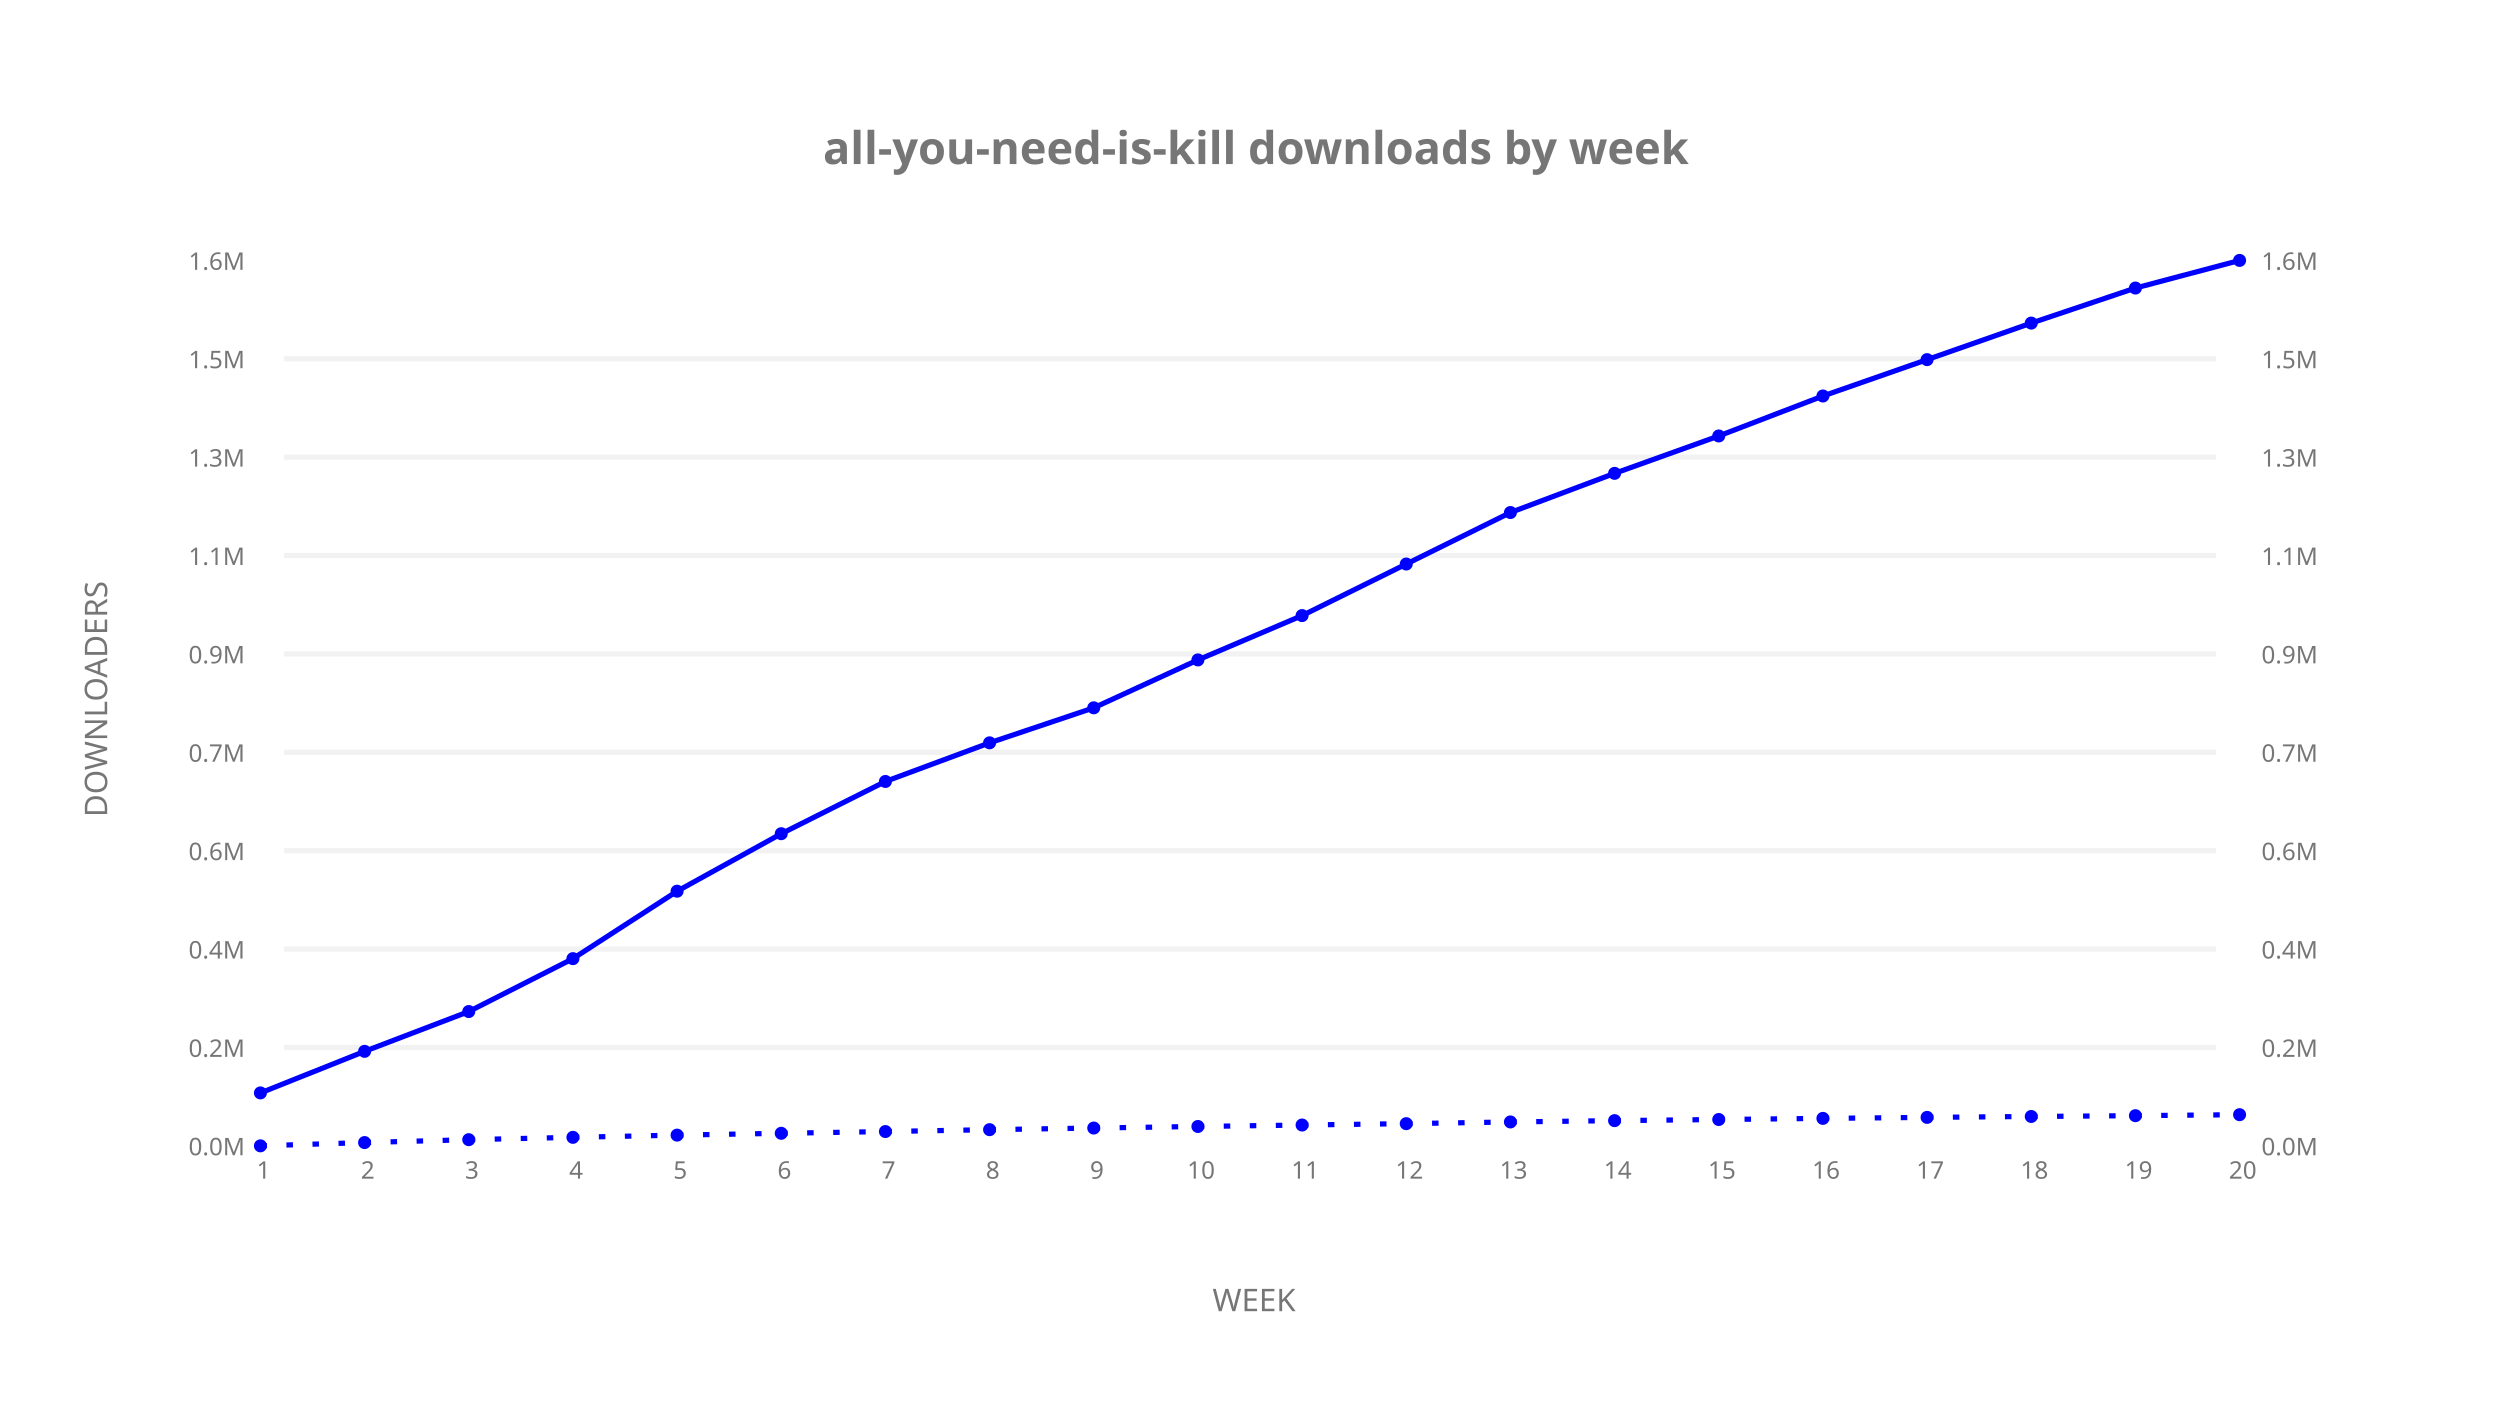
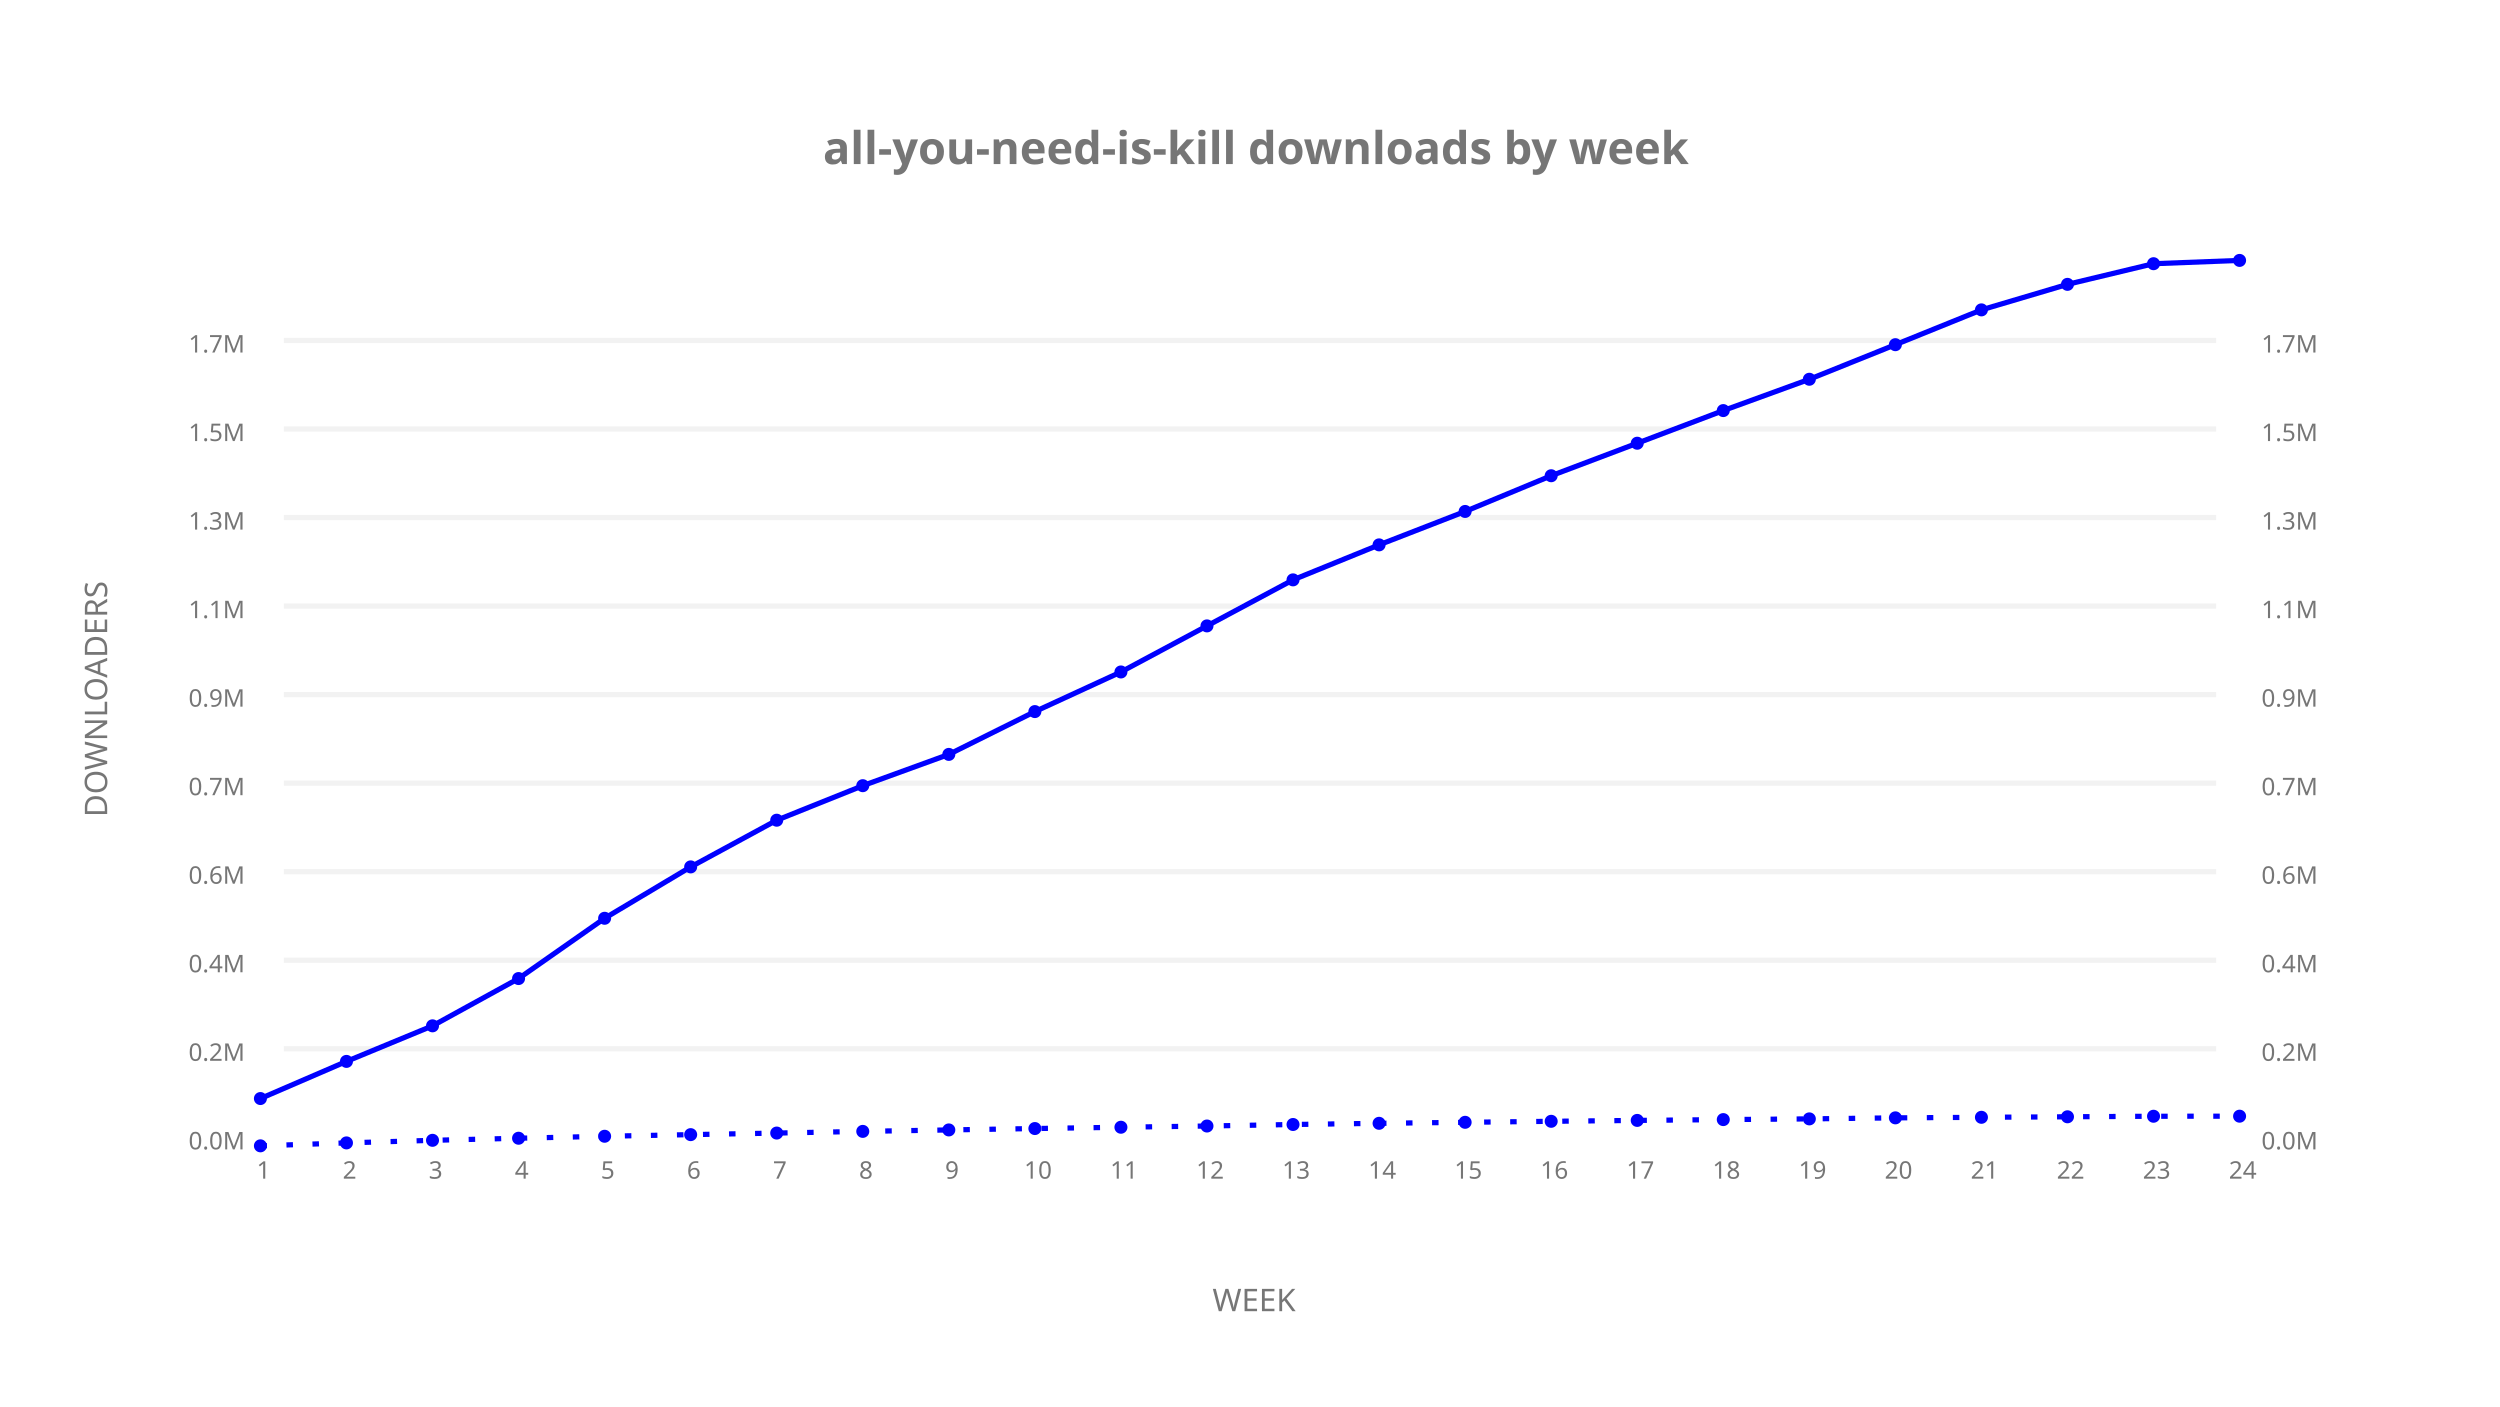
<svg xmlns="http://www.w3.org/2000/svg" xml:space="preserve" id="all-you-need-is-kill-downloads-by-week-all-you-need-is-kill-week" x="0px" y="0px" width="1920px" height="1080px" viewBox="0 0 1920 1080" enable-background="new 0 0 1920 1080" role="img">
  <g id="annotations">
    <text x="960" y="126" font-family="Atkinson Hyperlegible" font-size="26pt" text-anchor="middle" text-align="center" font-weight="600" font-style="normal" style="fill:rgb(118,118,118); fill-opacity:1; stroke:rgb(118,118,118); stroke-opacity:0; stroke-width:0.5"> all-you-need-is-kill downloads by week</text>
    <g id="axes-lines">
      <text x="960" y="1007" font-family="Atkinson Hyperlegible" font-size="18pt" text-anchor="middle" text-align="center" font-weight="500" font-style="normal" style="fill:rgb(118,118,118); fill-opacity:1; stroke:rgb(118,118,118); stroke-opacity:0; stroke-width:0.5"> WEEK</text>
      <text x="73" y="540" font-family="Atkinson Hyperlegible" font-size="18pt" text-anchor="middle" text-align="center" dominant-baseline="central" font-weight="500" font-style="normal" style="fill:rgb(118,118,118); fill-opacity:1; stroke:rgb(118,118,118); stroke-opacity:0; stroke-width:0.5" transform="rotate(-90,73,540)"> DOWNLOADERS</text>
    </g>
    <g id="tic-y-label-lines">
-       <line x1="218" y1="804.444" x2="1702" y2="804.444" style="fill:rgb(0,0,255); fill-opacity:0; stroke:rgb(242,242,242); stroke-opacity:1; stroke-width:4" />
-       <line x1="218" y1="728.889" x2="1702" y2="728.889" style="fill:rgb(0,0,255); fill-opacity:0; stroke:rgb(242,242,242); stroke-opacity:1; stroke-width:4" />
-       <line x1="218" y1="653.333" x2="1702" y2="653.333" style="fill:rgb(0,0,255); fill-opacity:0; stroke:rgb(242,242,242); stroke-opacity:1; stroke-width:4" />
-       <line x1="218" y1="577.778" x2="1702" y2="577.778" style="fill:rgb(0,0,255); fill-opacity:0; stroke:rgb(242,242,242); stroke-opacity:1; stroke-width:4" />
-       <line x1="218" y1="502.222" x2="1702" y2="502.222" style="fill:rgb(0,0,255); fill-opacity:0; stroke:rgb(242,242,242); stroke-opacity:1; stroke-width:4" />
-       <line x1="218" y1="426.667" x2="1702" y2="426.667" style="fill:rgb(0,0,255); fill-opacity:0; stroke:rgb(242,242,242); stroke-opacity:1; stroke-width:4" />
-       <line x1="218" y1="351.111" x2="1702" y2="351.111" style="fill:rgb(0,0,255); fill-opacity:0; stroke:rgb(242,242,242); stroke-opacity:1; stroke-width:4" />
-       <line x1="218" y1="275.556" x2="1702" y2="275.556" style="fill:rgb(0,0,255); fill-opacity:0; stroke:rgb(242,242,242); stroke-opacity:1; stroke-width:4" />
+       <line x1="218" y1="805.473" x2="1702" y2="805.473" style="fill:rgb(0,0,255); fill-opacity:0; stroke:rgb(242,242,242); stroke-opacity:1; stroke-width:4" />
+       <line x1="218" y1="737.473" x2="1702" y2="737.473" style="fill:rgb(0,0,255); fill-opacity:0; stroke:rgb(242,242,242); stroke-opacity:1; stroke-width:4" />
+       <line x1="218" y1="669.473" x2="1702" y2="669.473" style="fill:rgb(0,0,255); fill-opacity:0; stroke:rgb(242,242,242); stroke-opacity:1; stroke-width:4" />
+       <line x1="218" y1="601.473" x2="1702" y2="601.473" style="fill:rgb(0,0,255); fill-opacity:0; stroke:rgb(242,242,242); stroke-opacity:1; stroke-width:4" />
+       <line x1="218" y1="533.473" x2="1702" y2="533.473" style="fill:rgb(0,0,255); fill-opacity:0; stroke:rgb(242,242,242); stroke-opacity:1; stroke-width:4" />
+       <line x1="218" y1="465.473" x2="1702" y2="465.473" style="fill:rgb(0,0,255); fill-opacity:0; stroke:rgb(242,242,242); stroke-opacity:1; stroke-width:4" />
+       <line x1="218" y1="397.473" x2="1702" y2="397.473" style="fill:rgb(0,0,255); fill-opacity:0; stroke:rgb(242,242,242); stroke-opacity:1; stroke-width:4" />
+       <line x1="218" y1="329.473" x2="1702" y2="329.473" style="fill:rgb(0,0,255); fill-opacity:0; stroke:rgb(242,242,242); stroke-opacity:1; stroke-width:4" />
+       <line x1="218" y1="261.473" x2="1702" y2="261.473" style="fill:rgb(0,0,255); fill-opacity:0; stroke:rgb(242,242,242); stroke-opacity:1; stroke-width:4" />
    </g>
    <g id="tic-x-labels">
      <text x="200" y="898" font-family="Atkinson Hyperlegible" font-size="14pt" text-anchor="middle" text-align="center" dominant-baseline="central" font-weight="400" font-style="normal" style="fill:rgb(118,118,118); fill-opacity:1; stroke:rgb(118,118,118); stroke-opacity:0; stroke-width:0.5"> 1</text>
-       <text x="280" y="898" font-family="Atkinson Hyperlegible" font-size="14pt" text-anchor="middle" text-align="center" dominant-baseline="central" font-weight="400" font-style="normal" style="fill:rgb(118,118,118); fill-opacity:1; stroke:rgb(118,118,118); stroke-opacity:0; stroke-width:0.5"> 2</text>
-       <text x="360" y="898" font-family="Atkinson Hyperlegible" font-size="14pt" text-anchor="middle" text-align="center" dominant-baseline="central" font-weight="400" font-style="normal" style="fill:rgb(118,118,118); fill-opacity:1; stroke:rgb(118,118,118); stroke-opacity:0; stroke-width:0.5"> 3</text>
-       <text x="440" y="898" font-family="Atkinson Hyperlegible" font-size="14pt" text-anchor="middle" text-align="center" dominant-baseline="central" font-weight="400" font-style="normal" style="fill:rgb(118,118,118); fill-opacity:1; stroke:rgb(118,118,118); stroke-opacity:0; stroke-width:0.5"> 4</text>
-       <text x="520" y="898" font-family="Atkinson Hyperlegible" font-size="14pt" text-anchor="middle" text-align="center" dominant-baseline="central" font-weight="400" font-style="normal" style="fill:rgb(118,118,118); fill-opacity:1; stroke:rgb(118,118,118); stroke-opacity:0; stroke-width:0.5"> 5</text>
-       <text x="600" y="898" font-family="Atkinson Hyperlegible" font-size="14pt" text-anchor="middle" text-align="center" dominant-baseline="central" font-weight="400" font-style="normal" style="fill:rgb(118,118,118); fill-opacity:1; stroke:rgb(118,118,118); stroke-opacity:0; stroke-width:0.5"> 6</text>
-       <text x="680" y="898" font-family="Atkinson Hyperlegible" font-size="14pt" text-anchor="middle" text-align="center" dominant-baseline="central" font-weight="400" font-style="normal" style="fill:rgb(118,118,118); fill-opacity:1; stroke:rgb(118,118,118); stroke-opacity:0; stroke-width:0.5"> 7</text>
-       <text x="760" y="898" font-family="Atkinson Hyperlegible" font-size="14pt" text-anchor="middle" text-align="center" dominant-baseline="central" font-weight="400" font-style="normal" style="fill:rgb(118,118,118); fill-opacity:1; stroke:rgb(118,118,118); stroke-opacity:0; stroke-width:0.5"> 8</text>
-       <text x="840" y="898" font-family="Atkinson Hyperlegible" font-size="14pt" text-anchor="middle" text-align="center" dominant-baseline="central" font-weight="400" font-style="normal" style="fill:rgb(118,118,118); fill-opacity:1; stroke:rgb(118,118,118); stroke-opacity:0; stroke-width:0.5"> 9</text>
-       <text x="920" y="898" font-family="Atkinson Hyperlegible" font-size="14pt" text-anchor="middle" text-align="center" dominant-baseline="central" font-weight="400" font-style="normal" style="fill:rgb(118,118,118); fill-opacity:1; stroke:rgb(118,118,118); stroke-opacity:0; stroke-width:0.5"> 10</text>
-       <text x="1000" y="898" font-family="Atkinson Hyperlegible" font-size="14pt" text-anchor="middle" text-align="center" dominant-baseline="central" font-weight="400" font-style="normal" style="fill:rgb(118,118,118); fill-opacity:1; stroke:rgb(118,118,118); stroke-opacity:0; stroke-width:0.5"> 11</text>
-       <text x="1080" y="898" font-family="Atkinson Hyperlegible" font-size="14pt" text-anchor="middle" text-align="center" dominant-baseline="central" font-weight="400" font-style="normal" style="fill:rgb(118,118,118); fill-opacity:1; stroke:rgb(118,118,118); stroke-opacity:0; stroke-width:0.5"> 12</text>
-       <text x="1160" y="898" font-family="Atkinson Hyperlegible" font-size="14pt" text-anchor="middle" text-align="center" dominant-baseline="central" font-weight="400" font-style="normal" style="fill:rgb(118,118,118); fill-opacity:1; stroke:rgb(118,118,118); stroke-opacity:0; stroke-width:0.5"> 13</text>
-       <text x="1240" y="898" font-family="Atkinson Hyperlegible" font-size="14pt" text-anchor="middle" text-align="center" dominant-baseline="central" font-weight="400" font-style="normal" style="fill:rgb(118,118,118); fill-opacity:1; stroke:rgb(118,118,118); stroke-opacity:0; stroke-width:0.5"> 14</text>
-       <text x="1320" y="898" font-family="Atkinson Hyperlegible" font-size="14pt" text-anchor="middle" text-align="center" dominant-baseline="central" font-weight="400" font-style="normal" style="fill:rgb(118,118,118); fill-opacity:1; stroke:rgb(118,118,118); stroke-opacity:0; stroke-width:0.5"> 15</text>
-       <text x="1400" y="898" font-family="Atkinson Hyperlegible" font-size="14pt" text-anchor="middle" text-align="center" dominant-baseline="central" font-weight="400" font-style="normal" style="fill:rgb(118,118,118); fill-opacity:1; stroke:rgb(118,118,118); stroke-opacity:0; stroke-width:0.5"> 16</text>
-       <text x="1480" y="898" font-family="Atkinson Hyperlegible" font-size="14pt" text-anchor="middle" text-align="center" dominant-baseline="central" font-weight="400" font-style="normal" style="fill:rgb(118,118,118); fill-opacity:1; stroke:rgb(118,118,118); stroke-opacity:0; stroke-width:0.5"> 17</text>
-       <text x="1560" y="898" font-family="Atkinson Hyperlegible" font-size="14pt" text-anchor="middle" text-align="center" dominant-baseline="central" font-weight="400" font-style="normal" style="fill:rgb(118,118,118); fill-opacity:1; stroke:rgb(118,118,118); stroke-opacity:0; stroke-width:0.5"> 18</text>
-       <text x="1640" y="898" font-family="Atkinson Hyperlegible" font-size="14pt" text-anchor="middle" text-align="center" dominant-baseline="central" font-weight="400" font-style="normal" style="fill:rgb(118,118,118); fill-opacity:1; stroke:rgb(118,118,118); stroke-opacity:0; stroke-width:0.5"> 19</text>
-       <text x="1720" y="898" font-family="Atkinson Hyperlegible" font-size="14pt" text-anchor="middle" text-align="center" dominant-baseline="central" font-weight="400" font-style="normal" style="fill:rgb(118,118,118); fill-opacity:1; stroke:rgb(118,118,118); stroke-opacity:0; stroke-width:0.5"> 20</text>
+       <text x="266.087" y="898" font-family="Atkinson Hyperlegible" font-size="14pt" text-anchor="middle" text-align="center" dominant-baseline="central" font-weight="400" font-style="normal" style="fill:rgb(118,118,118); fill-opacity:1; stroke:rgb(118,118,118); stroke-opacity:0; stroke-width:0.5"> 2</text>
+       <text x="332.174" y="898" font-family="Atkinson Hyperlegible" font-size="14pt" text-anchor="middle" text-align="center" dominant-baseline="central" font-weight="400" font-style="normal" style="fill:rgb(118,118,118); fill-opacity:1; stroke:rgb(118,118,118); stroke-opacity:0; stroke-width:0.5"> 3</text>
+       <text x="398.261" y="898" font-family="Atkinson Hyperlegible" font-size="14pt" text-anchor="middle" text-align="center" dominant-baseline="central" font-weight="400" font-style="normal" style="fill:rgb(118,118,118); fill-opacity:1; stroke:rgb(118,118,118); stroke-opacity:0; stroke-width:0.5"> 4</text>
+       <text x="464.348" y="898" font-family="Atkinson Hyperlegible" font-size="14pt" text-anchor="middle" text-align="center" dominant-baseline="central" font-weight="400" font-style="normal" style="fill:rgb(118,118,118); fill-opacity:1; stroke:rgb(118,118,118); stroke-opacity:0; stroke-width:0.5"> 5</text>
+       <text x="530.435" y="898" font-family="Atkinson Hyperlegible" font-size="14pt" text-anchor="middle" text-align="center" dominant-baseline="central" font-weight="400" font-style="normal" style="fill:rgb(118,118,118); fill-opacity:1; stroke:rgb(118,118,118); stroke-opacity:0; stroke-width:0.5"> 6</text>
+       <text x="596.522" y="898" font-family="Atkinson Hyperlegible" font-size="14pt" text-anchor="middle" text-align="center" dominant-baseline="central" font-weight="400" font-style="normal" style="fill:rgb(118,118,118); fill-opacity:1; stroke:rgb(118,118,118); stroke-opacity:0; stroke-width:0.5"> 7</text>
+       <text x="662.609" y="898" font-family="Atkinson Hyperlegible" font-size="14pt" text-anchor="middle" text-align="center" dominant-baseline="central" font-weight="400" font-style="normal" style="fill:rgb(118,118,118); fill-opacity:1; stroke:rgb(118,118,118); stroke-opacity:0; stroke-width:0.5"> 8</text>
+       <text x="728.696" y="898" font-family="Atkinson Hyperlegible" font-size="14pt" text-anchor="middle" text-align="center" dominant-baseline="central" font-weight="400" font-style="normal" style="fill:rgb(118,118,118); fill-opacity:1; stroke:rgb(118,118,118); stroke-opacity:0; stroke-width:0.5"> 9</text>
+       <text x="794.783" y="898" font-family="Atkinson Hyperlegible" font-size="14pt" text-anchor="middle" text-align="center" dominant-baseline="central" font-weight="400" font-style="normal" style="fill:rgb(118,118,118); fill-opacity:1; stroke:rgb(118,118,118); stroke-opacity:0; stroke-width:0.5"> 10</text>
+       <text x="860.87" y="898" font-family="Atkinson Hyperlegible" font-size="14pt" text-anchor="middle" text-align="center" dominant-baseline="central" font-weight="400" font-style="normal" style="fill:rgb(118,118,118); fill-opacity:1; stroke:rgb(118,118,118); stroke-opacity:0; stroke-width:0.5"> 11</text>
+       <text x="926.957" y="898" font-family="Atkinson Hyperlegible" font-size="14pt" text-anchor="middle" text-align="center" dominant-baseline="central" font-weight="400" font-style="normal" style="fill:rgb(118,118,118); fill-opacity:1; stroke:rgb(118,118,118); stroke-opacity:0; stroke-width:0.5"> 12</text>
+       <text x="993.043" y="898" font-family="Atkinson Hyperlegible" font-size="14pt" text-anchor="middle" text-align="center" dominant-baseline="central" font-weight="400" font-style="normal" style="fill:rgb(118,118,118); fill-opacity:1; stroke:rgb(118,118,118); stroke-opacity:0; stroke-width:0.5"> 13</text>
+       <text x="1059.13" y="898" font-family="Atkinson Hyperlegible" font-size="14pt" text-anchor="middle" text-align="center" dominant-baseline="central" font-weight="400" font-style="normal" style="fill:rgb(118,118,118); fill-opacity:1; stroke:rgb(118,118,118); stroke-opacity:0; stroke-width:0.5"> 14</text>
+       <text x="1125.217" y="898" font-family="Atkinson Hyperlegible" font-size="14pt" text-anchor="middle" text-align="center" dominant-baseline="central" font-weight="400" font-style="normal" style="fill:rgb(118,118,118); fill-opacity:1; stroke:rgb(118,118,118); stroke-opacity:0; stroke-width:0.5"> 15</text>
+       <text x="1191.304" y="898" font-family="Atkinson Hyperlegible" font-size="14pt" text-anchor="middle" text-align="center" dominant-baseline="central" font-weight="400" font-style="normal" style="fill:rgb(118,118,118); fill-opacity:1; stroke:rgb(118,118,118); stroke-opacity:0; stroke-width:0.5"> 16</text>
+       <text x="1257.391" y="898" font-family="Atkinson Hyperlegible" font-size="14pt" text-anchor="middle" text-align="center" dominant-baseline="central" font-weight="400" font-style="normal" style="fill:rgb(118,118,118); fill-opacity:1; stroke:rgb(118,118,118); stroke-opacity:0; stroke-width:0.5"> 17</text>
+       <text x="1323.478" y="898" font-family="Atkinson Hyperlegible" font-size="14pt" text-anchor="middle" text-align="center" dominant-baseline="central" font-weight="400" font-style="normal" style="fill:rgb(118,118,118); fill-opacity:1; stroke:rgb(118,118,118); stroke-opacity:0; stroke-width:0.5"> 18</text>
+       <text x="1389.565" y="898" font-family="Atkinson Hyperlegible" font-size="14pt" text-anchor="middle" text-align="center" dominant-baseline="central" font-weight="400" font-style="normal" style="fill:rgb(118,118,118); fill-opacity:1; stroke:rgb(118,118,118); stroke-opacity:0; stroke-width:0.5"> 19</text>
+       <text x="1455.652" y="898" font-family="Atkinson Hyperlegible" font-size="14pt" text-anchor="middle" text-align="center" dominant-baseline="central" font-weight="400" font-style="normal" style="fill:rgb(118,118,118); fill-opacity:1; stroke:rgb(118,118,118); stroke-opacity:0; stroke-width:0.5"> 20</text>
+       <text x="1521.739" y="898" font-family="Atkinson Hyperlegible" font-size="14pt" text-anchor="middle" text-align="center" dominant-baseline="central" font-weight="400" font-style="normal" style="fill:rgb(118,118,118); fill-opacity:1; stroke:rgb(118,118,118); stroke-opacity:0; stroke-width:0.5"> 21</text>
+       <text x="1587.826" y="898" font-family="Atkinson Hyperlegible" font-size="14pt" text-anchor="middle" text-align="center" dominant-baseline="central" font-weight="400" font-style="normal" style="fill:rgb(118,118,118); fill-opacity:1; stroke:rgb(118,118,118); stroke-opacity:0; stroke-width:0.5"> 22</text>
+       <text x="1653.913" y="898" font-family="Atkinson Hyperlegible" font-size="14pt" text-anchor="middle" text-align="center" dominant-baseline="central" font-weight="400" font-style="normal" style="fill:rgb(118,118,118); fill-opacity:1; stroke:rgb(118,118,118); stroke-opacity:0; stroke-width:0.5"> 23</text>
+       <text x="1720" y="898" font-family="Atkinson Hyperlegible" font-size="14pt" text-anchor="middle" text-align="center" dominant-baseline="central" font-weight="400" font-style="normal" style="fill:rgb(118,118,118); fill-opacity:1; stroke:rgb(118,118,118); stroke-opacity:0; stroke-width:0.5"> 24</text>
    </g>
    <g id="tic-y-labels">
-       <text x="164" y="880" font-family="Atkinson Hyperlegible" font-size="14pt" text-anchor="middle" text-align="center" dominant-baseline="central" font-weight="400" font-style="normal" style="fill:rgb(118,118,118); fill-opacity:1; stroke:rgb(118,118,118); stroke-opacity:0; stroke-width:0.5"> 0.0M</text>
-       <text x="1756" y="880" font-family="Atkinson Hyperlegible" font-size="14pt" text-anchor="middle" text-align="center" dominant-baseline="central" font-weight="400" font-style="normal" style="fill:rgb(118,118,118); fill-opacity:1; stroke:rgb(118,118,118); stroke-opacity:0; stroke-width:0.5"> 0.0M</text>
-       <text x="164" y="804.444" font-family="Atkinson Hyperlegible" font-size="14pt" text-anchor="middle" text-align="center" dominant-baseline="central" font-weight="400" font-style="normal" style="fill:rgb(118,118,118); fill-opacity:1; stroke:rgb(118,118,118); stroke-opacity:0; stroke-width:0.5"> 0.2M</text>
-       <text x="1756" y="804.444" font-family="Atkinson Hyperlegible" font-size="14pt" text-anchor="middle" text-align="center" dominant-baseline="central" font-weight="400" font-style="normal" style="fill:rgb(118,118,118); fill-opacity:1; stroke:rgb(118,118,118); stroke-opacity:0; stroke-width:0.5"> 0.2M</text>
-       <text x="164" y="728.889" font-family="Atkinson Hyperlegible" font-size="14pt" text-anchor="middle" text-align="center" dominant-baseline="central" font-weight="400" font-style="normal" style="fill:rgb(118,118,118); fill-opacity:1; stroke:rgb(118,118,118); stroke-opacity:0; stroke-width:0.5"> 0.4M</text>
-       <text x="1756" y="728.889" font-family="Atkinson Hyperlegible" font-size="14pt" text-anchor="middle" text-align="center" dominant-baseline="central" font-weight="400" font-style="normal" style="fill:rgb(118,118,118); fill-opacity:1; stroke:rgb(118,118,118); stroke-opacity:0; stroke-width:0.5"> 0.4M</text>
-       <text x="164" y="653.333" font-family="Atkinson Hyperlegible" font-size="14pt" text-anchor="middle" text-align="center" dominant-baseline="central" font-weight="400" font-style="normal" style="fill:rgb(118,118,118); fill-opacity:1; stroke:rgb(118,118,118); stroke-opacity:0; stroke-width:0.5"> 0.6M</text>
-       <text x="1756" y="653.333" font-family="Atkinson Hyperlegible" font-size="14pt" text-anchor="middle" text-align="center" dominant-baseline="central" font-weight="400" font-style="normal" style="fill:rgb(118,118,118); fill-opacity:1; stroke:rgb(118,118,118); stroke-opacity:0; stroke-width:0.5"> 0.6M</text>
-       <text x="164" y="577.778" font-family="Atkinson Hyperlegible" font-size="14pt" text-anchor="middle" text-align="center" dominant-baseline="central" font-weight="400" font-style="normal" style="fill:rgb(118,118,118); fill-opacity:1; stroke:rgb(118,118,118); stroke-opacity:0; stroke-width:0.5"> 0.7M</text>
-       <text x="1756" y="577.778" font-family="Atkinson Hyperlegible" font-size="14pt" text-anchor="middle" text-align="center" dominant-baseline="central" font-weight="400" font-style="normal" style="fill:rgb(118,118,118); fill-opacity:1; stroke:rgb(118,118,118); stroke-opacity:0; stroke-width:0.5"> 0.7M</text>
-       <text x="164" y="502.222" font-family="Atkinson Hyperlegible" font-size="14pt" text-anchor="middle" text-align="center" dominant-baseline="central" font-weight="400" font-style="normal" style="fill:rgb(118,118,118); fill-opacity:1; stroke:rgb(118,118,118); stroke-opacity:0; stroke-width:0.5"> 0.9M</text>
-       <text x="1756" y="502.222" font-family="Atkinson Hyperlegible" font-size="14pt" text-anchor="middle" text-align="center" dominant-baseline="central" font-weight="400" font-style="normal" style="fill:rgb(118,118,118); fill-opacity:1; stroke:rgb(118,118,118); stroke-opacity:0; stroke-width:0.5"> 0.9M</text>
-       <text x="164" y="426.667" font-family="Atkinson Hyperlegible" font-size="14pt" text-anchor="middle" text-align="center" dominant-baseline="central" font-weight="400" font-style="normal" style="fill:rgb(118,118,118); fill-opacity:1; stroke:rgb(118,118,118); stroke-opacity:0; stroke-width:0.5"> 1.1M</text>
-       <text x="1756" y="426.667" font-family="Atkinson Hyperlegible" font-size="14pt" text-anchor="middle" text-align="center" dominant-baseline="central" font-weight="400" font-style="normal" style="fill:rgb(118,118,118); fill-opacity:1; stroke:rgb(118,118,118); stroke-opacity:0; stroke-width:0.5"> 1.1M</text>
-       <text x="164" y="351.111" font-family="Atkinson Hyperlegible" font-size="14pt" text-anchor="middle" text-align="center" dominant-baseline="central" font-weight="400" font-style="normal" style="fill:rgb(118,118,118); fill-opacity:1; stroke:rgb(118,118,118); stroke-opacity:0; stroke-width:0.5"> 1.3M</text>
-       <text x="1756" y="351.111" font-family="Atkinson Hyperlegible" font-size="14pt" text-anchor="middle" text-align="center" dominant-baseline="central" font-weight="400" font-style="normal" style="fill:rgb(118,118,118); fill-opacity:1; stroke:rgb(118,118,118); stroke-opacity:0; stroke-width:0.5"> 1.3M</text>
-       <text x="164" y="275.556" font-family="Atkinson Hyperlegible" font-size="14pt" text-anchor="middle" text-align="center" dominant-baseline="central" font-weight="400" font-style="normal" style="fill:rgb(118,118,118); fill-opacity:1; stroke:rgb(118,118,118); stroke-opacity:0; stroke-width:0.5"> 1.5M</text>
-       <text x="1756" y="275.556" font-family="Atkinson Hyperlegible" font-size="14pt" text-anchor="middle" text-align="center" dominant-baseline="central" font-weight="400" font-style="normal" style="fill:rgb(118,118,118); fill-opacity:1; stroke:rgb(118,118,118); stroke-opacity:0; stroke-width:0.5"> 1.5M</text>
-       <text x="164" y="200" font-family="Atkinson Hyperlegible" font-size="14pt" text-anchor="middle" text-align="center" dominant-baseline="central" font-weight="400" font-style="normal" style="fill:rgb(118,118,118); fill-opacity:1; stroke:rgb(118,118,118); stroke-opacity:0; stroke-width:0.5"> 1.6M</text>
-       <text x="1756" y="200" font-family="Atkinson Hyperlegible" font-size="14pt" text-anchor="middle" text-align="center" dominant-baseline="central" font-weight="400" font-style="normal" style="fill:rgb(118,118,118); fill-opacity:1; stroke:rgb(118,118,118); stroke-opacity:0; stroke-width:0.5"> 1.6M</text>
+       <text x="164" y="875.473" font-family="Atkinson Hyperlegible" font-size="14pt" text-anchor="middle" text-align="center" dominant-baseline="central" font-weight="400" font-style="normal" style="fill:rgb(118,118,118); fill-opacity:1; stroke:rgb(118,118,118); stroke-opacity:0; stroke-width:0.5"> 0.0M</text>
+       <text x="1756" y="875.473" font-family="Atkinson Hyperlegible" font-size="14pt" text-anchor="middle" text-align="center" dominant-baseline="central" font-weight="400" font-style="normal" style="fill:rgb(118,118,118); fill-opacity:1; stroke:rgb(118,118,118); stroke-opacity:0; stroke-width:0.5"> 0.0M</text>
+       <text x="164" y="807.473" font-family="Atkinson Hyperlegible" font-size="14pt" text-anchor="middle" text-align="center" dominant-baseline="central" font-weight="400" font-style="normal" style="fill:rgb(118,118,118); fill-opacity:1; stroke:rgb(118,118,118); stroke-opacity:0; stroke-width:0.5"> 0.2M</text>
+       <text x="1756" y="807.473" font-family="Atkinson Hyperlegible" font-size="14pt" text-anchor="middle" text-align="center" dominant-baseline="central" font-weight="400" font-style="normal" style="fill:rgb(118,118,118); fill-opacity:1; stroke:rgb(118,118,118); stroke-opacity:0; stroke-width:0.5"> 0.2M</text>
+       <text x="164" y="739.473" font-family="Atkinson Hyperlegible" font-size="14pt" text-anchor="middle" text-align="center" dominant-baseline="central" font-weight="400" font-style="normal" style="fill:rgb(118,118,118); fill-opacity:1; stroke:rgb(118,118,118); stroke-opacity:0; stroke-width:0.5"> 0.4M</text>
+       <text x="1756" y="739.473" font-family="Atkinson Hyperlegible" font-size="14pt" text-anchor="middle" text-align="center" dominant-baseline="central" font-weight="400" font-style="normal" style="fill:rgb(118,118,118); fill-opacity:1; stroke:rgb(118,118,118); stroke-opacity:0; stroke-width:0.5"> 0.4M</text>
+       <text x="164" y="671.473" font-family="Atkinson Hyperlegible" font-size="14pt" text-anchor="middle" text-align="center" dominant-baseline="central" font-weight="400" font-style="normal" style="fill:rgb(118,118,118); fill-opacity:1; stroke:rgb(118,118,118); stroke-opacity:0; stroke-width:0.5"> 0.6M</text>
+       <text x="1756" y="671.473" font-family="Atkinson Hyperlegible" font-size="14pt" text-anchor="middle" text-align="center" dominant-baseline="central" font-weight="400" font-style="normal" style="fill:rgb(118,118,118); fill-opacity:1; stroke:rgb(118,118,118); stroke-opacity:0; stroke-width:0.5"> 0.6M</text>
+       <text x="164" y="603.473" font-family="Atkinson Hyperlegible" font-size="14pt" text-anchor="middle" text-align="center" dominant-baseline="central" font-weight="400" font-style="normal" style="fill:rgb(118,118,118); fill-opacity:1; stroke:rgb(118,118,118); stroke-opacity:0; stroke-width:0.5"> 0.7M</text>
+       <text x="1756" y="603.473" font-family="Atkinson Hyperlegible" font-size="14pt" text-anchor="middle" text-align="center" dominant-baseline="central" font-weight="400" font-style="normal" style="fill:rgb(118,118,118); fill-opacity:1; stroke:rgb(118,118,118); stroke-opacity:0; stroke-width:0.5"> 0.7M</text>
+       <text x="164" y="535.473" font-family="Atkinson Hyperlegible" font-size="14pt" text-anchor="middle" text-align="center" dominant-baseline="central" font-weight="400" font-style="normal" style="fill:rgb(118,118,118); fill-opacity:1; stroke:rgb(118,118,118); stroke-opacity:0; stroke-width:0.5"> 0.9M</text>
+       <text x="1756" y="535.473" font-family="Atkinson Hyperlegible" font-size="14pt" text-anchor="middle" text-align="center" dominant-baseline="central" font-weight="400" font-style="normal" style="fill:rgb(118,118,118); fill-opacity:1; stroke:rgb(118,118,118); stroke-opacity:0; stroke-width:0.5"> 0.9M</text>
+       <text x="164" y="467.473" font-family="Atkinson Hyperlegible" font-size="14pt" text-anchor="middle" text-align="center" dominant-baseline="central" font-weight="400" font-style="normal" style="fill:rgb(118,118,118); fill-opacity:1; stroke:rgb(118,118,118); stroke-opacity:0; stroke-width:0.5"> 1.1M</text>
+       <text x="1756" y="467.473" font-family="Atkinson Hyperlegible" font-size="14pt" text-anchor="middle" text-align="center" dominant-baseline="central" font-weight="400" font-style="normal" style="fill:rgb(118,118,118); fill-opacity:1; stroke:rgb(118,118,118); stroke-opacity:0; stroke-width:0.5"> 1.1M</text>
+       <text x="164" y="399.473" font-family="Atkinson Hyperlegible" font-size="14pt" text-anchor="middle" text-align="center" dominant-baseline="central" font-weight="400" font-style="normal" style="fill:rgb(118,118,118); fill-opacity:1; stroke:rgb(118,118,118); stroke-opacity:0; stroke-width:0.5"> 1.3M</text>
+       <text x="1756" y="399.473" font-family="Atkinson Hyperlegible" font-size="14pt" text-anchor="middle" text-align="center" dominant-baseline="central" font-weight="400" font-style="normal" style="fill:rgb(118,118,118); fill-opacity:1; stroke:rgb(118,118,118); stroke-opacity:0; stroke-width:0.5"> 1.3M</text>
+       <text x="164" y="331.473" font-family="Atkinson Hyperlegible" font-size="14pt" text-anchor="middle" text-align="center" dominant-baseline="central" font-weight="400" font-style="normal" style="fill:rgb(118,118,118); fill-opacity:1; stroke:rgb(118,118,118); stroke-opacity:0; stroke-width:0.5"> 1.5M</text>
+       <text x="1756" y="331.473" font-family="Atkinson Hyperlegible" font-size="14pt" text-anchor="middle" text-align="center" dominant-baseline="central" font-weight="400" font-style="normal" style="fill:rgb(118,118,118); fill-opacity:1; stroke:rgb(118,118,118); stroke-opacity:0; stroke-width:0.5"> 1.5M</text>
+       <text x="164" y="263.473" font-family="Atkinson Hyperlegible" font-size="14pt" text-anchor="middle" text-align="center" dominant-baseline="central" font-weight="400" font-style="normal" style="fill:rgb(118,118,118); fill-opacity:1; stroke:rgb(118,118,118); stroke-opacity:0; stroke-width:0.5"> 1.7M</text>
+       <text x="1756" y="263.473" font-family="Atkinson Hyperlegible" font-size="14pt" text-anchor="middle" text-align="center" dominant-baseline="central" font-weight="400" font-style="normal" style="fill:rgb(118,118,118); fill-opacity:1; stroke:rgb(118,118,118); stroke-opacity:0; stroke-width:0.5"> 1.7M</text>
    </g>
  </g>
  <g id="polyline-all-you-need-is-kill downloads by week">
-     <polyline points="200,839.358 280,807.441 360,776.873 440,736.237 520,684.444 600,640.283 680,600.162 760,570.497 840,543.604 920,506.812 1000,472.765 1080,433.17 1160,393.613 1240,363.539 1320,334.82 1400,304.128 1480,276.191 1560,248.136 1640,221.22 1720,200 " style="fill:rgb(0,0,255); fill-opacity:0; stroke:rgb(0,0,255); stroke-opacity:1; stroke-width:4" />
+     <polyline points="200,843.68 266.087,815.157 332.174,787.84 398.261,751.525 464.348,705.239 530.435,665.775 596.522,629.92 662.609,603.41 728.696,579.377 794.783,546.497 860.87,516.071 926.957,480.687 993.043,445.336 1059.13,418.46 1125.22,392.794 1191.3,365.366 1257.39,340.401 1323.48,315.328 1389.57,291.275 1455.65,264.72 1521.74,237.984 1587.83,218.388 1653.91,202.522 1720,200 " style="fill:rgb(0,0,255); fill-opacity:0; stroke:rgb(0,0,255); stroke-opacity:1; stroke-width:4" />
  </g>
  <g id="markers-all-you-need-is-kill downloads by week">
-     <circle cx="200" cy="839.358" r="5" style="fill:rgb(0,0,255); fill-opacity:1; stroke:rgb(0,0,255); stroke-opacity:0; stroke-width:4">
+     <circle cx="200" cy="843.68" r="5" style="fill:rgb(0,0,255); fill-opacity:1; stroke:rgb(0,0,255); stroke-opacity:0; stroke-width:4">
</circle>
-     <circle cx="280" cy="807.441" r="5" style="fill:rgb(0,0,255); fill-opacity:1; stroke:rgb(0,0,255); stroke-opacity:0; stroke-width:4">
+     <circle cx="266.087" cy="815.157" r="5" style="fill:rgb(0,0,255); fill-opacity:1; stroke:rgb(0,0,255); stroke-opacity:0; stroke-width:4">
</circle>
-     <circle cx="360" cy="776.873" r="5" style="fill:rgb(0,0,255); fill-opacity:1; stroke:rgb(0,0,255); stroke-opacity:0; stroke-width:4">
+     <circle cx="332.174" cy="787.84" r="5" style="fill:rgb(0,0,255); fill-opacity:1; stroke:rgb(0,0,255); stroke-opacity:0; stroke-width:4">
</circle>
-     <circle cx="440" cy="736.237" r="5" style="fill:rgb(0,0,255); fill-opacity:1; stroke:rgb(0,0,255); stroke-opacity:0; stroke-width:4">
+     <circle cx="398.261" cy="751.525" r="5" style="fill:rgb(0,0,255); fill-opacity:1; stroke:rgb(0,0,255); stroke-opacity:0; stroke-width:4">
</circle>
-     <circle cx="520" cy="684.444" r="5" style="fill:rgb(0,0,255); fill-opacity:1; stroke:rgb(0,0,255); stroke-opacity:0; stroke-width:4">
+     <circle cx="464.348" cy="705.239" r="5" style="fill:rgb(0,0,255); fill-opacity:1; stroke:rgb(0,0,255); stroke-opacity:0; stroke-width:4">
</circle>
-     <circle cx="600" cy="640.283" r="5" style="fill:rgb(0,0,255); fill-opacity:1; stroke:rgb(0,0,255); stroke-opacity:0; stroke-width:4">
+     <circle cx="530.435" cy="665.775" r="5" style="fill:rgb(0,0,255); fill-opacity:1; stroke:rgb(0,0,255); stroke-opacity:0; stroke-width:4">
</circle>
-     <circle cx="680" cy="600.162" r="5" style="fill:rgb(0,0,255); fill-opacity:1; stroke:rgb(0,0,255); stroke-opacity:0; stroke-width:4">
+     <circle cx="596.522" cy="629.92" r="5" style="fill:rgb(0,0,255); fill-opacity:1; stroke:rgb(0,0,255); stroke-opacity:0; stroke-width:4">
</circle>
-     <circle cx="760" cy="570.497" r="5" style="fill:rgb(0,0,255); fill-opacity:1; stroke:rgb(0,0,255); stroke-opacity:0; stroke-width:4">
+     <circle cx="662.609" cy="603.41" r="5" style="fill:rgb(0,0,255); fill-opacity:1; stroke:rgb(0,0,255); stroke-opacity:0; stroke-width:4">
</circle>
-     <circle cx="840" cy="543.604" r="5" style="fill:rgb(0,0,255); fill-opacity:1; stroke:rgb(0,0,255); stroke-opacity:0; stroke-width:4">
+     <circle cx="728.696" cy="579.377" r="5" style="fill:rgb(0,0,255); fill-opacity:1; stroke:rgb(0,0,255); stroke-opacity:0; stroke-width:4">
</circle>
-     <circle cx="920" cy="506.812" r="5" style="fill:rgb(0,0,255); fill-opacity:1; stroke:rgb(0,0,255); stroke-opacity:0; stroke-width:4">
+     <circle cx="794.783" cy="546.497" r="5" style="fill:rgb(0,0,255); fill-opacity:1; stroke:rgb(0,0,255); stroke-opacity:0; stroke-width:4">
</circle>
-     <circle cx="1000" cy="472.765" r="5" style="fill:rgb(0,0,255); fill-opacity:1; stroke:rgb(0,0,255); stroke-opacity:0; stroke-width:4">
+     <circle cx="860.87" cy="516.071" r="5" style="fill:rgb(0,0,255); fill-opacity:1; stroke:rgb(0,0,255); stroke-opacity:0; stroke-width:4">
</circle>
-     <circle cx="1080" cy="433.17" r="5" style="fill:rgb(0,0,255); fill-opacity:1; stroke:rgb(0,0,255); stroke-opacity:0; stroke-width:4">
+     <circle cx="926.957" cy="480.687" r="5" style="fill:rgb(0,0,255); fill-opacity:1; stroke:rgb(0,0,255); stroke-opacity:0; stroke-width:4">
</circle>
-     <circle cx="1160" cy="393.613" r="5" style="fill:rgb(0,0,255); fill-opacity:1; stroke:rgb(0,0,255); stroke-opacity:0; stroke-width:4">
+     <circle cx="993.043" cy="445.336" r="5" style="fill:rgb(0,0,255); fill-opacity:1; stroke:rgb(0,0,255); stroke-opacity:0; stroke-width:4">
</circle>
-     <circle cx="1240" cy="363.539" r="5" style="fill:rgb(0,0,255); fill-opacity:1; stroke:rgb(0,0,255); stroke-opacity:0; stroke-width:4">
+     <circle cx="1059.13" cy="418.46" r="5" style="fill:rgb(0,0,255); fill-opacity:1; stroke:rgb(0,0,255); stroke-opacity:0; stroke-width:4">
</circle>
-     <circle cx="1320" cy="334.82" r="5" style="fill:rgb(0,0,255); fill-opacity:1; stroke:rgb(0,0,255); stroke-opacity:0; stroke-width:4">
+     <circle cx="1125.217" cy="392.794" r="5" style="fill:rgb(0,0,255); fill-opacity:1; stroke:rgb(0,0,255); stroke-opacity:0; stroke-width:4">
</circle>
-     <circle cx="1400" cy="304.128" r="5" style="fill:rgb(0,0,255); fill-opacity:1; stroke:rgb(0,0,255); stroke-opacity:0; stroke-width:4">
+     <circle cx="1191.304" cy="365.366" r="5" style="fill:rgb(0,0,255); fill-opacity:1; stroke:rgb(0,0,255); stroke-opacity:0; stroke-width:4">
</circle>
-     <circle cx="1480" cy="276.191" r="5" style="fill:rgb(0,0,255); fill-opacity:1; stroke:rgb(0,0,255); stroke-opacity:0; stroke-width:4">
+     <circle cx="1257.391" cy="340.401" r="5" style="fill:rgb(0,0,255); fill-opacity:1; stroke:rgb(0,0,255); stroke-opacity:0; stroke-width:4">
</circle>
-     <circle cx="1560" cy="248.136" r="5" style="fill:rgb(0,0,255); fill-opacity:1; stroke:rgb(0,0,255); stroke-opacity:0; stroke-width:4">
+     <circle cx="1323.478" cy="315.328" r="5" style="fill:rgb(0,0,255); fill-opacity:1; stroke:rgb(0,0,255); stroke-opacity:0; stroke-width:4">
</circle>
-     <circle cx="1640" cy="221.22" r="5" style="fill:rgb(0,0,255); fill-opacity:1; stroke:rgb(0,0,255); stroke-opacity:0; stroke-width:4">
+     <circle cx="1389.565" cy="291.275" r="5" style="fill:rgb(0,0,255); fill-opacity:1; stroke:rgb(0,0,255); stroke-opacity:0; stroke-width:4">
+ </circle>
+     <circle cx="1455.652" cy="264.72" r="5" style="fill:rgb(0,0,255); fill-opacity:1; stroke:rgb(0,0,255); stroke-opacity:0; stroke-width:4">
+ </circle>
+     <circle cx="1521.739" cy="237.984" r="5" style="fill:rgb(0,0,255); fill-opacity:1; stroke:rgb(0,0,255); stroke-opacity:0; stroke-width:4">
+ </circle>
+     <circle cx="1587.826" cy="218.388" r="5" style="fill:rgb(0,0,255); fill-opacity:1; stroke:rgb(0,0,255); stroke-opacity:0; stroke-width:4">
+ </circle>
+     <circle cx="1653.913" cy="202.522" r="5" style="fill:rgb(0,0,255); fill-opacity:1; stroke:rgb(0,0,255); stroke-opacity:0; stroke-width:4">
</circle>
    <circle cx="1720" cy="200" r="5" style="fill:rgb(0,0,255); fill-opacity:1; stroke:rgb(0,0,255); stroke-opacity:0; stroke-width:4">
</circle>
  </g>
  <g id="polyline-all-you-need-is-kill downloads by week uploaders">
-     <polyline points="200,880 280,877.488 360,875.262 440,873.476 520,871.775 600,870.375 680,869.027 760,867.583 840,866.335 920,865.14 1000,864.02 1080,862.97 1160,861.662 1240,860.648 1320,859.783 1400,858.922 1480,858.153 1560,857.453 1640,856.84 1720,856.078 " stroke-dasharray="5 15" style="fill:rgb(0,0,255); fill-opacity:0; stroke:rgb(0,0,255); stroke-opacity:1; stroke-width:4" />
+     <polyline points="200,880 266.087,877.755 332.174,875.766 398.261,874.17 464.348,872.65 530.435,871.399 596.522,870.194 662.609,868.903 728.696,867.788 794.783,866.72 860.87,865.719 926.957,864.781 993.043,863.612 1059.13,862.706 1125.22,861.933 1191.3,861.163 1257.39,860.477 1323.48,859.85 1389.57,859.303 1455.65,858.51 1521.74,858.09 1587.83,857.695 1653.91,857.282 1720,857.23 " stroke-dasharray="5 15" style="fill:rgb(0,0,255); fill-opacity:0; stroke:rgb(0,0,255); stroke-opacity:1; stroke-width:4" />
  </g>
  <g id="markers-all-you-need-is-kill downloads by week uploaders">
    <circle cx="200" cy="880" r="5" style="fill:rgb(0,0,255); fill-opacity:1; stroke:rgb(0,0,255); stroke-opacity:0; stroke-width:4">
</circle>
-     <circle cx="280" cy="877.488" r="5" style="fill:rgb(0,0,255); fill-opacity:1; stroke:rgb(0,0,255); stroke-opacity:0; stroke-width:4">
+     <circle cx="266.087" cy="877.755" r="5" style="fill:rgb(0,0,255); fill-opacity:1; stroke:rgb(0,0,255); stroke-opacity:0; stroke-width:4">
</circle>
-     <circle cx="360" cy="875.262" r="5" style="fill:rgb(0,0,255); fill-opacity:1; stroke:rgb(0,0,255); stroke-opacity:0; stroke-width:4">
+     <circle cx="332.174" cy="875.766" r="5" style="fill:rgb(0,0,255); fill-opacity:1; stroke:rgb(0,0,255); stroke-opacity:0; stroke-width:4">
</circle>
-     <circle cx="440" cy="873.476" r="5" style="fill:rgb(0,0,255); fill-opacity:1; stroke:rgb(0,0,255); stroke-opacity:0; stroke-width:4">
+     <circle cx="398.261" cy="874.17" r="5" style="fill:rgb(0,0,255); fill-opacity:1; stroke:rgb(0,0,255); stroke-opacity:0; stroke-width:4">
</circle>
-     <circle cx="520" cy="871.775" r="5" style="fill:rgb(0,0,255); fill-opacity:1; stroke:rgb(0,0,255); stroke-opacity:0; stroke-width:4">
+     <circle cx="464.348" cy="872.65" r="5" style="fill:rgb(0,0,255); fill-opacity:1; stroke:rgb(0,0,255); stroke-opacity:0; stroke-width:4">
</circle>
-     <circle cx="600" cy="870.375" r="5" style="fill:rgb(0,0,255); fill-opacity:1; stroke:rgb(0,0,255); stroke-opacity:0; stroke-width:4">
+     <circle cx="530.435" cy="871.399" r="5" style="fill:rgb(0,0,255); fill-opacity:1; stroke:rgb(0,0,255); stroke-opacity:0; stroke-width:4">
</circle>
-     <circle cx="680" cy="869.027" r="5" style="fill:rgb(0,0,255); fill-opacity:1; stroke:rgb(0,0,255); stroke-opacity:0; stroke-width:4">
+     <circle cx="596.522" cy="870.194" r="5" style="fill:rgb(0,0,255); fill-opacity:1; stroke:rgb(0,0,255); stroke-opacity:0; stroke-width:4">
</circle>
-     <circle cx="760" cy="867.583" r="5" style="fill:rgb(0,0,255); fill-opacity:1; stroke:rgb(0,0,255); stroke-opacity:0; stroke-width:4">
+     <circle cx="662.609" cy="868.903" r="5" style="fill:rgb(0,0,255); fill-opacity:1; stroke:rgb(0,0,255); stroke-opacity:0; stroke-width:4">
</circle>
-     <circle cx="840" cy="866.335" r="5" style="fill:rgb(0,0,255); fill-opacity:1; stroke:rgb(0,0,255); stroke-opacity:0; stroke-width:4">
+     <circle cx="728.696" cy="867.788" r="5" style="fill:rgb(0,0,255); fill-opacity:1; stroke:rgb(0,0,255); stroke-opacity:0; stroke-width:4">
</circle>
-     <circle cx="920" cy="865.14" r="5" style="fill:rgb(0,0,255); fill-opacity:1; stroke:rgb(0,0,255); stroke-opacity:0; stroke-width:4">
+     <circle cx="794.783" cy="866.72" r="5" style="fill:rgb(0,0,255); fill-opacity:1; stroke:rgb(0,0,255); stroke-opacity:0; stroke-width:4">
</circle>
-     <circle cx="1000" cy="864.02" r="5" style="fill:rgb(0,0,255); fill-opacity:1; stroke:rgb(0,0,255); stroke-opacity:0; stroke-width:4">
+     <circle cx="860.87" cy="865.719" r="5" style="fill:rgb(0,0,255); fill-opacity:1; stroke:rgb(0,0,255); stroke-opacity:0; stroke-width:4">
</circle>
-     <circle cx="1080" cy="862.97" r="5" style="fill:rgb(0,0,255); fill-opacity:1; stroke:rgb(0,0,255); stroke-opacity:0; stroke-width:4">
+     <circle cx="926.957" cy="864.781" r="5" style="fill:rgb(0,0,255); fill-opacity:1; stroke:rgb(0,0,255); stroke-opacity:0; stroke-width:4">
</circle>
-     <circle cx="1160" cy="861.662" r="5" style="fill:rgb(0,0,255); fill-opacity:1; stroke:rgb(0,0,255); stroke-opacity:0; stroke-width:4">
+     <circle cx="993.043" cy="863.612" r="5" style="fill:rgb(0,0,255); fill-opacity:1; stroke:rgb(0,0,255); stroke-opacity:0; stroke-width:4">
</circle>
-     <circle cx="1240" cy="860.648" r="5" style="fill:rgb(0,0,255); fill-opacity:1; stroke:rgb(0,0,255); stroke-opacity:0; stroke-width:4">
+     <circle cx="1059.13" cy="862.706" r="5" style="fill:rgb(0,0,255); fill-opacity:1; stroke:rgb(0,0,255); stroke-opacity:0; stroke-width:4">
</circle>
-     <circle cx="1320" cy="859.783" r="5" style="fill:rgb(0,0,255); fill-opacity:1; stroke:rgb(0,0,255); stroke-opacity:0; stroke-width:4">
+     <circle cx="1125.217" cy="861.933" r="5" style="fill:rgb(0,0,255); fill-opacity:1; stroke:rgb(0,0,255); stroke-opacity:0; stroke-width:4">
</circle>
-     <circle cx="1400" cy="858.922" r="5" style="fill:rgb(0,0,255); fill-opacity:1; stroke:rgb(0,0,255); stroke-opacity:0; stroke-width:4">
+     <circle cx="1191.304" cy="861.163" r="5" style="fill:rgb(0,0,255); fill-opacity:1; stroke:rgb(0,0,255); stroke-opacity:0; stroke-width:4">
</circle>
-     <circle cx="1480" cy="858.153" r="5" style="fill:rgb(0,0,255); fill-opacity:1; stroke:rgb(0,0,255); stroke-opacity:0; stroke-width:4">
+     <circle cx="1257.391" cy="860.477" r="5" style="fill:rgb(0,0,255); fill-opacity:1; stroke:rgb(0,0,255); stroke-opacity:0; stroke-width:4">
</circle>
-     <circle cx="1560" cy="857.453" r="5" style="fill:rgb(0,0,255); fill-opacity:1; stroke:rgb(0,0,255); stroke-opacity:0; stroke-width:4">
+     <circle cx="1323.478" cy="859.85" r="5" style="fill:rgb(0,0,255); fill-opacity:1; stroke:rgb(0,0,255); stroke-opacity:0; stroke-width:4">
</circle>
-     <circle cx="1640" cy="856.84" r="5" style="fill:rgb(0,0,255); fill-opacity:1; stroke:rgb(0,0,255); stroke-opacity:0; stroke-width:4">
+     <circle cx="1389.565" cy="859.303" r="5" style="fill:rgb(0,0,255); fill-opacity:1; stroke:rgb(0,0,255); stroke-opacity:0; stroke-width:4">
</circle>
-     <circle cx="1720" cy="856.078" r="5" style="fill:rgb(0,0,255); fill-opacity:1; stroke:rgb(0,0,255); stroke-opacity:0; stroke-width:4">
+     <circle cx="1455.652" cy="858.51" r="5" style="fill:rgb(0,0,255); fill-opacity:1; stroke:rgb(0,0,255); stroke-opacity:0; stroke-width:4">
+ </circle>
+     <circle cx="1521.739" cy="858.09" r="5" style="fill:rgb(0,0,255); fill-opacity:1; stroke:rgb(0,0,255); stroke-opacity:0; stroke-width:4">
+ </circle>
+     <circle cx="1587.826" cy="857.695" r="5" style="fill:rgb(0,0,255); fill-opacity:1; stroke:rgb(0,0,255); stroke-opacity:0; stroke-width:4">
+ </circle>
+     <circle cx="1653.913" cy="857.282" r="5" style="fill:rgb(0,0,255); fill-opacity:1; stroke:rgb(0,0,255); stroke-opacity:0; stroke-width:4">
+ </circle>
+     <circle cx="1720" cy="857.23" r="5" style="fill:rgb(0,0,255); fill-opacity:1; stroke:rgb(0,0,255); stroke-opacity:0; stroke-width:4">
</circle>
  </g>
</svg>
